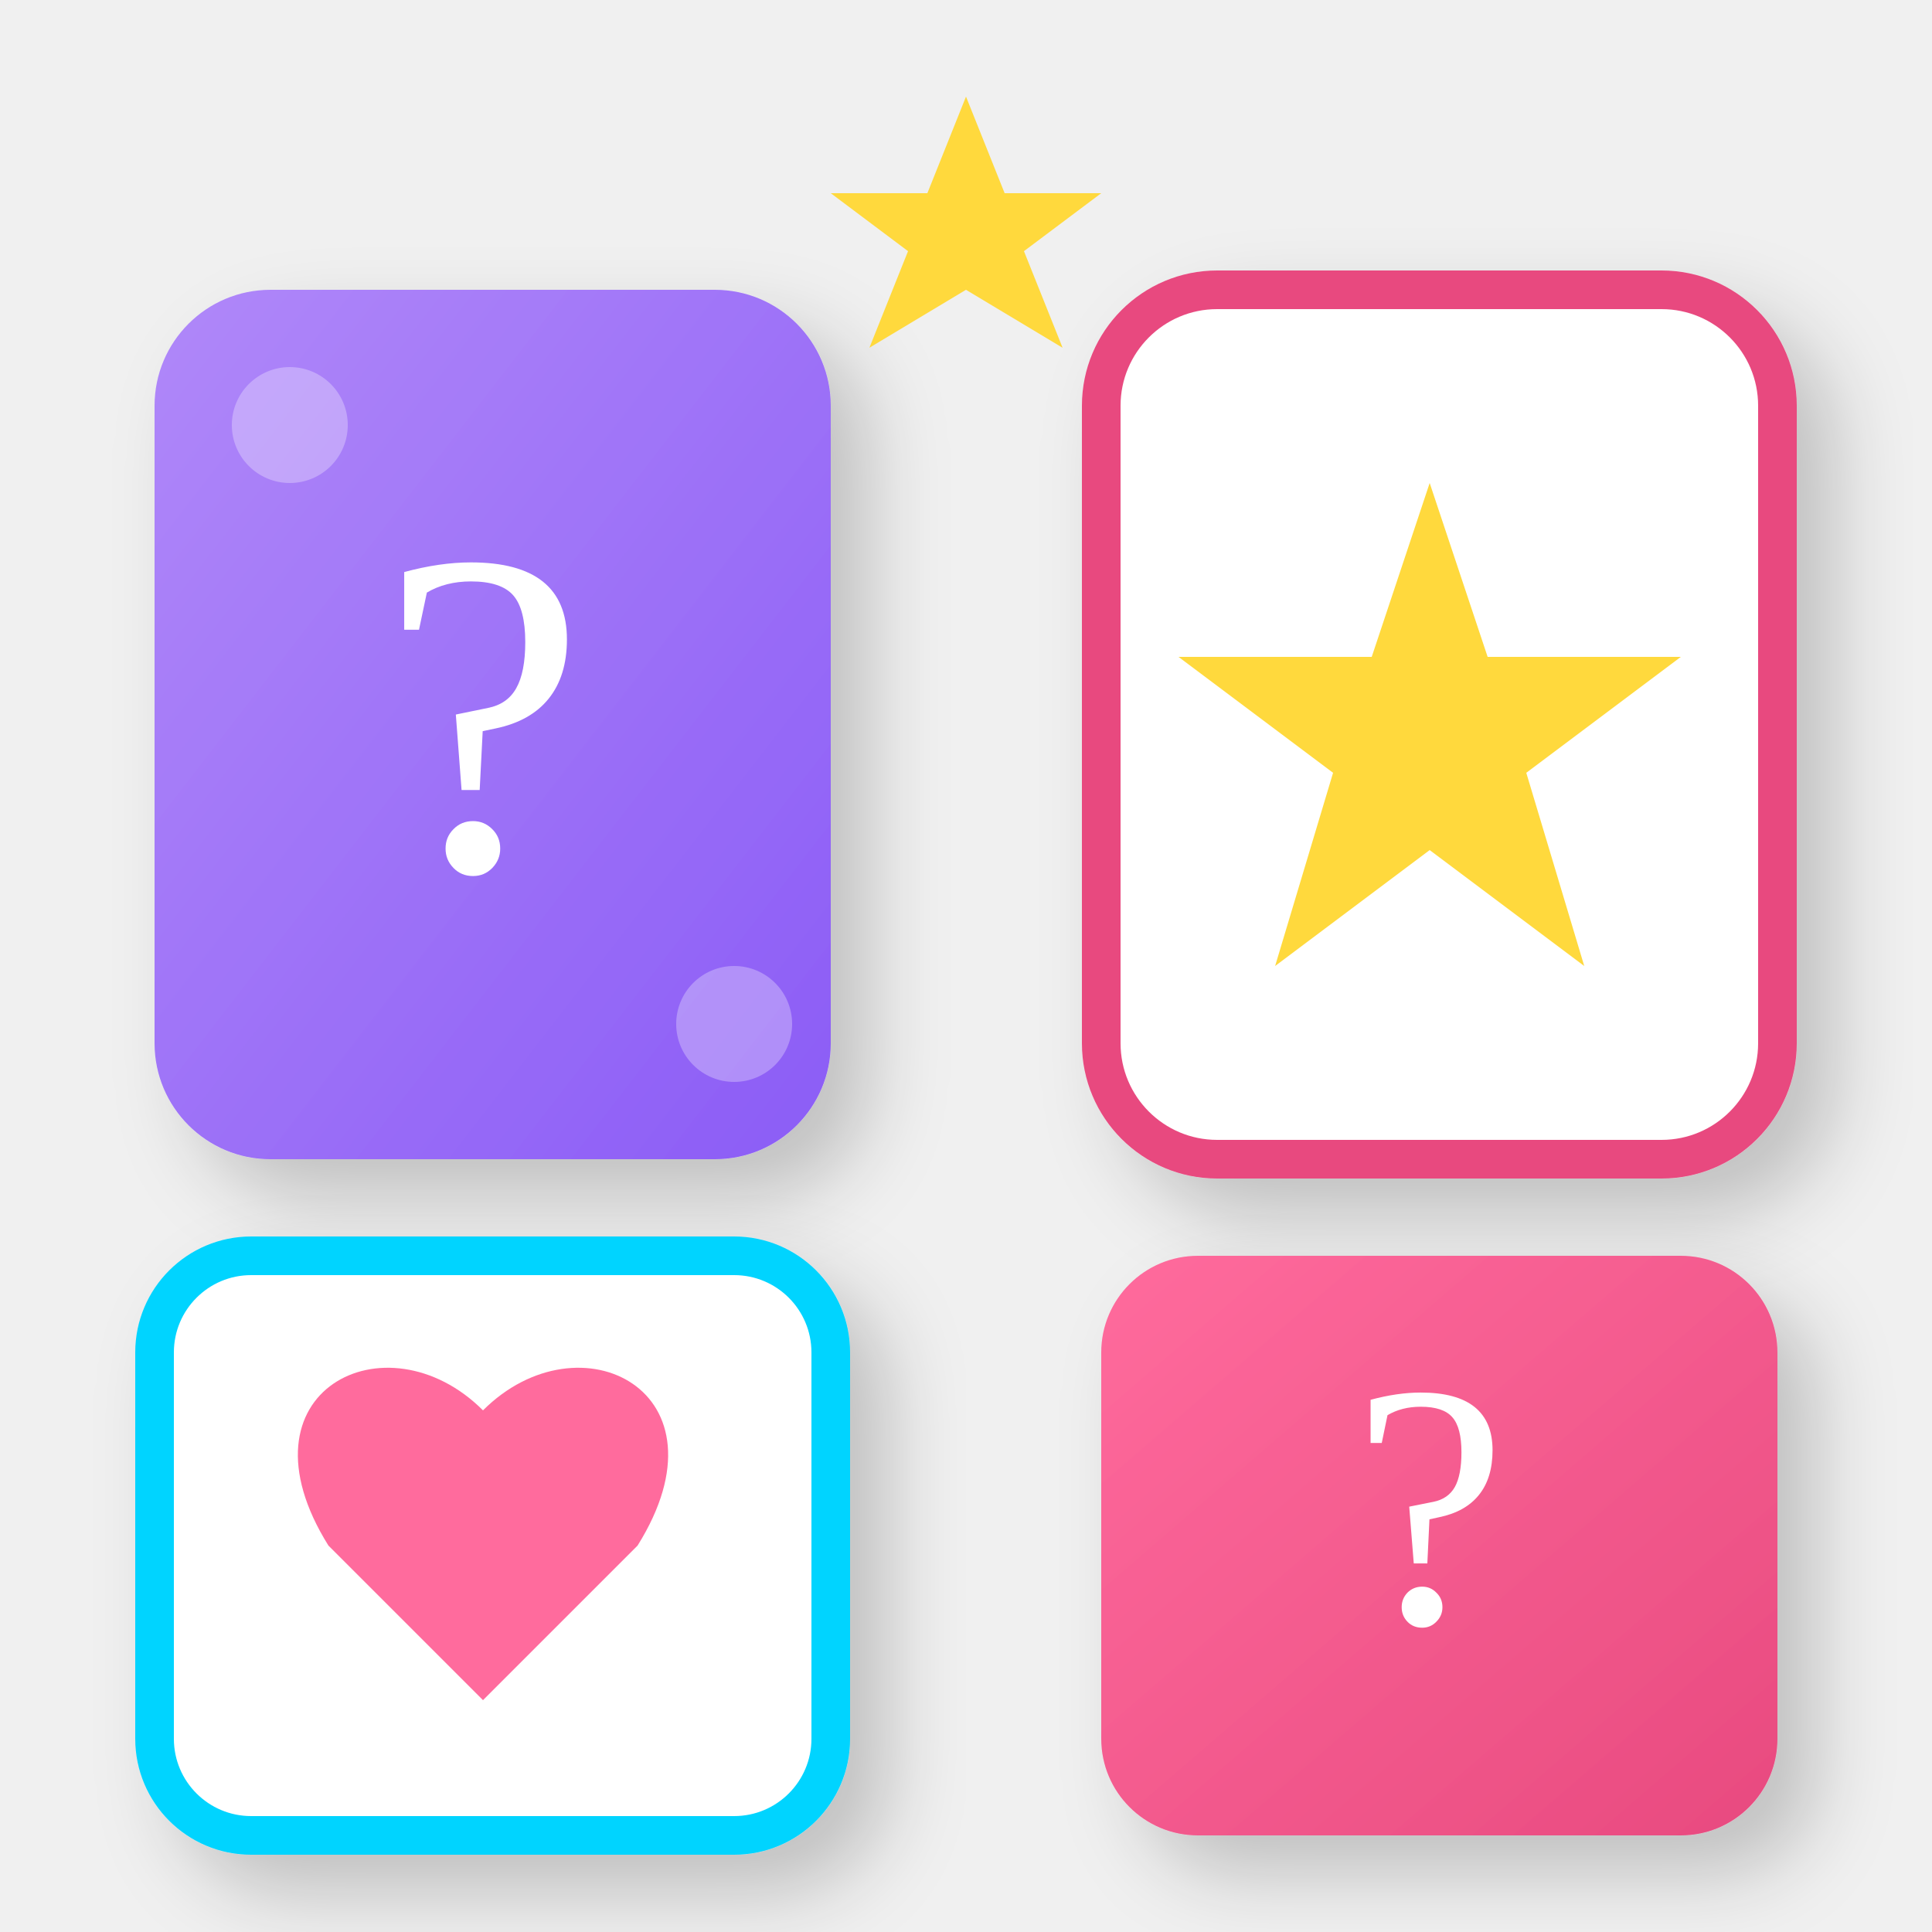
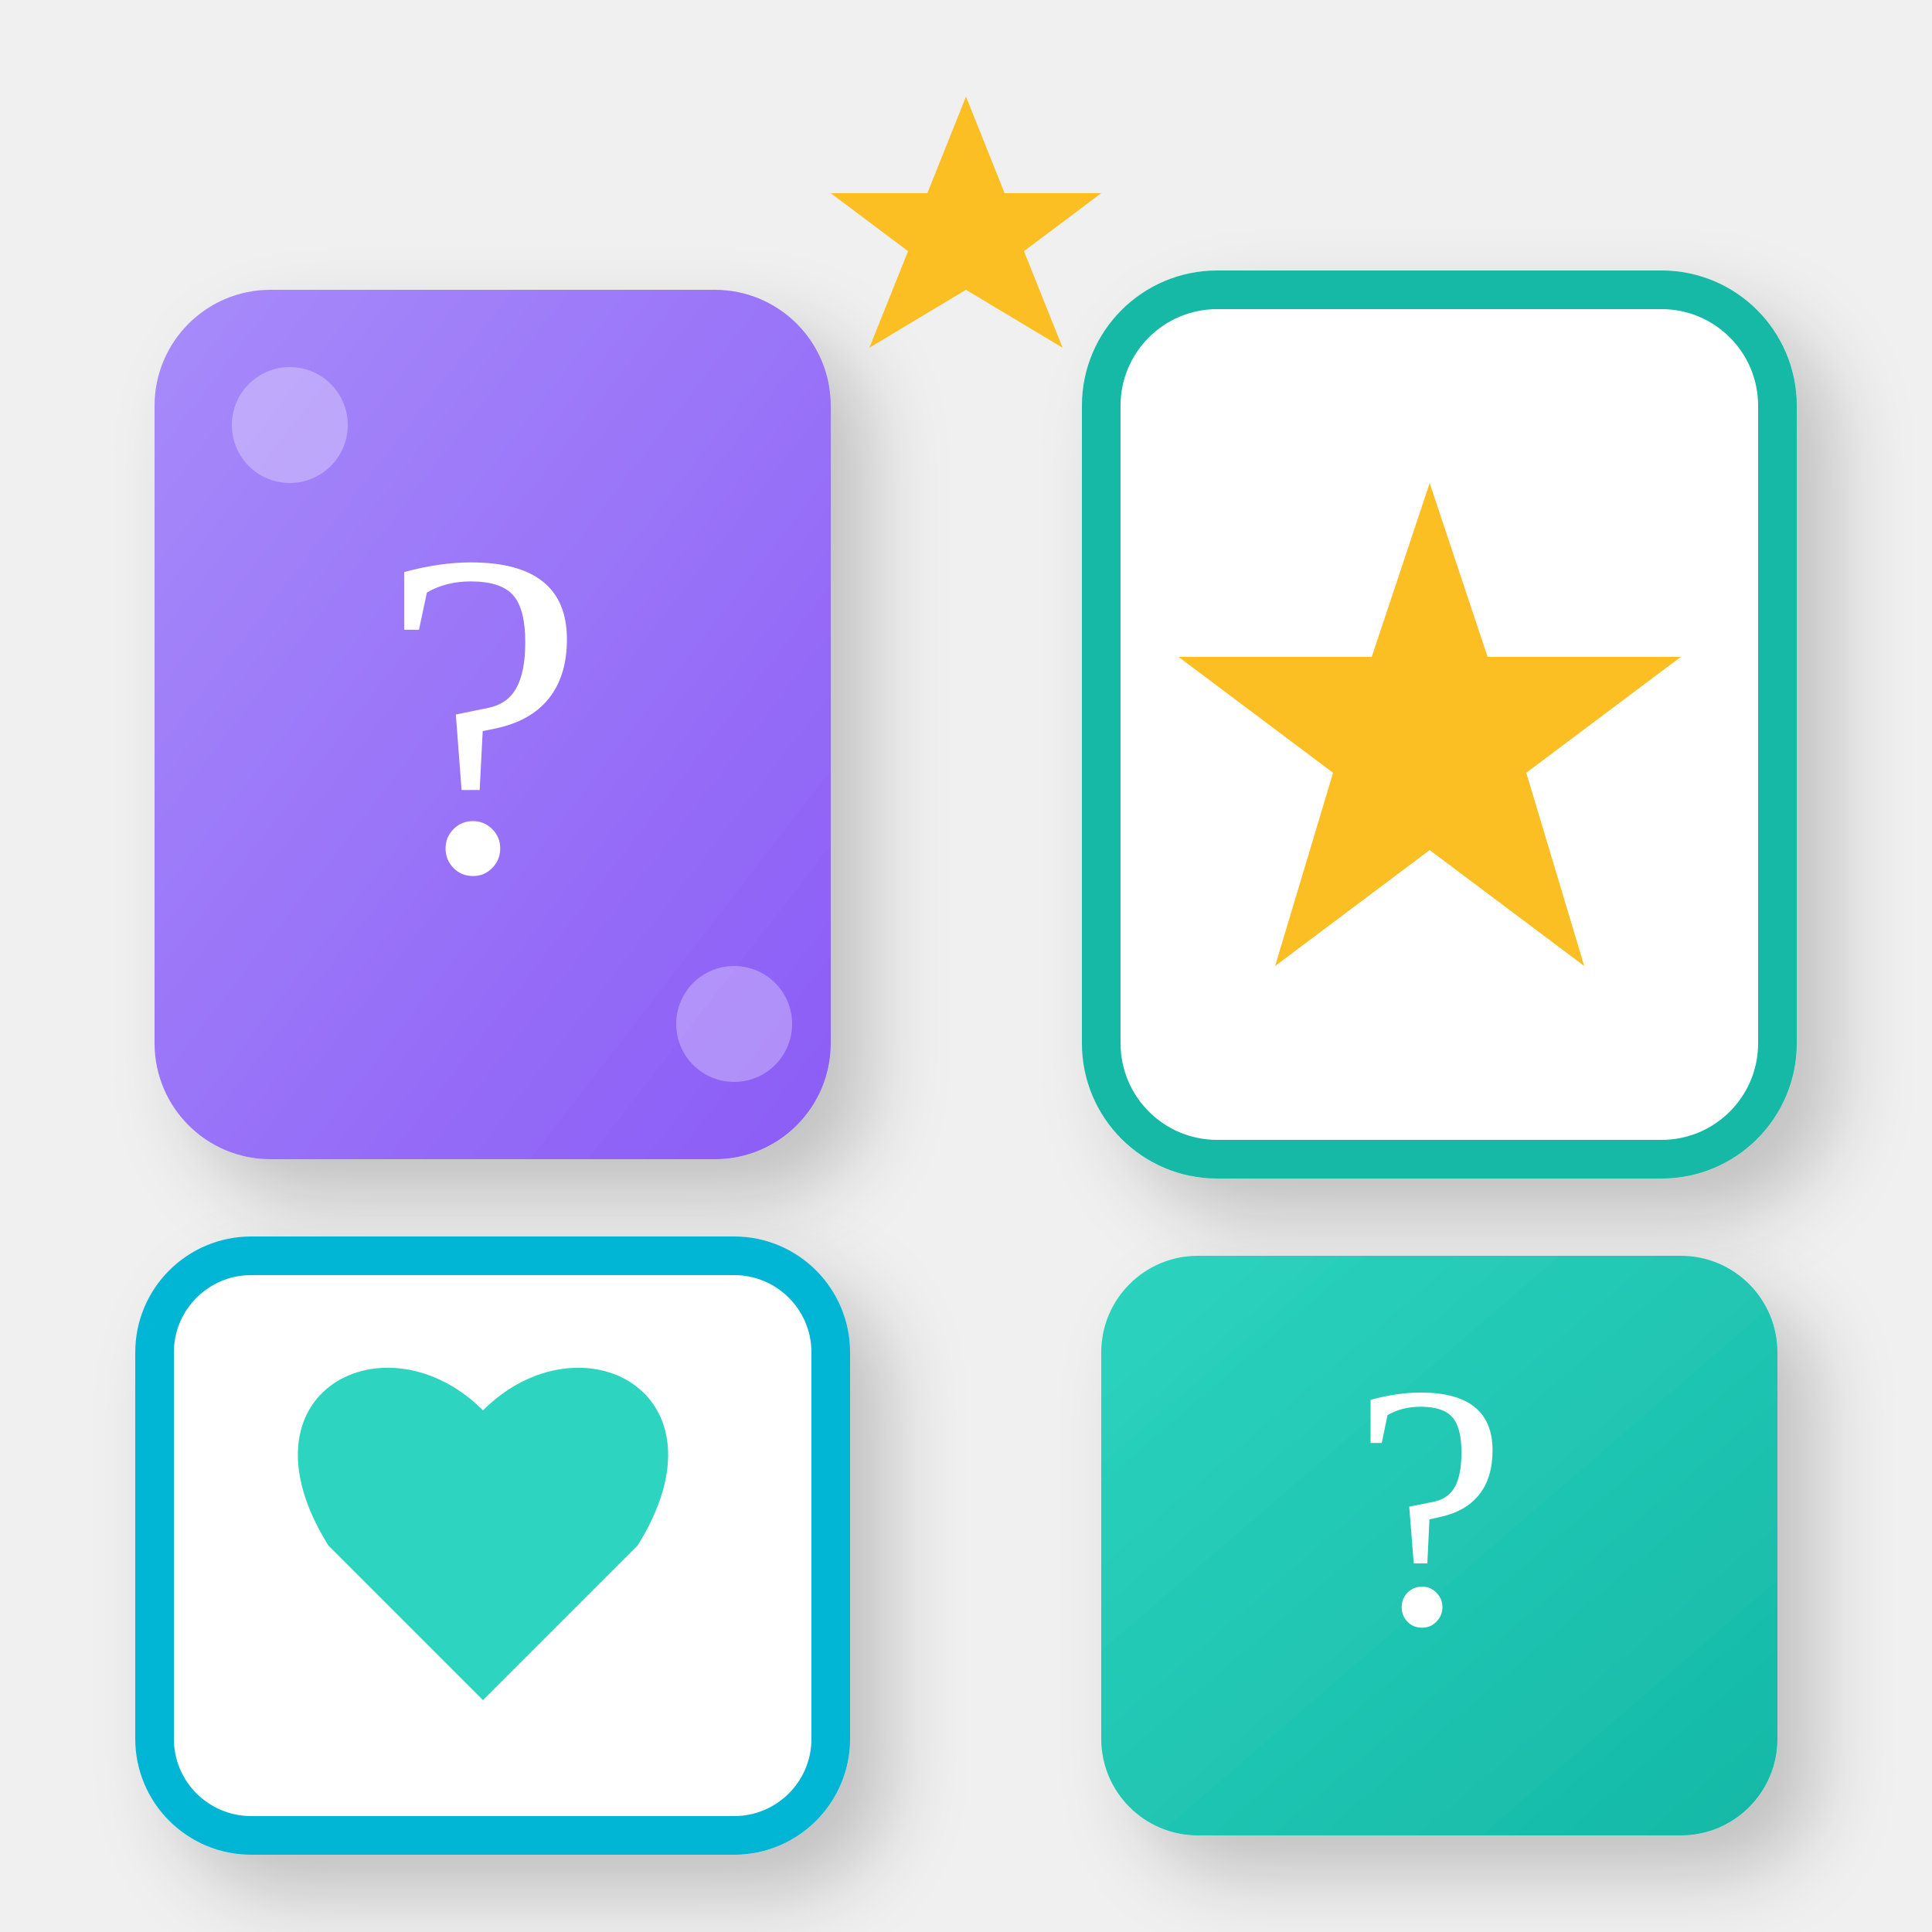
<svg xmlns="http://www.w3.org/2000/svg" viewBox="0 0 100 100">
  <defs>
    <linearGradient id="card1" x1="0%" y1="0%" x2="100%" y2="100%">
-       <stop offset="0%" style="stop-color:#B088F9" />
+       <stop offset="0%" style="stop-color:#A78BFA" />
      <stop offset="100%" style="stop-color:#8B5CF6" />
    </linearGradient>
    <linearGradient id="card2" x1="0%" y1="0%" x2="100%" y2="100%">
-       <stop offset="0%" style="stop-color:#FF6B9D" />
-       <stop offset="100%" style="stop-color:#E84A7F" />
+       <stop offset="0%" style="stop-color:#2DD4BF" />
+       <stop offset="100%" style="stop-color:#14B8A6" />
    </linearGradient>
    <filter id="cardShadow" x="-20%" y="-20%" width="140%" height="140%">
      <feDropShadow dx="2" dy="2" stdDeviation="2" flood-opacity="0.2" />
    </filter>
  </defs>
  <rect x="8" y="15" width="35" height="45" rx="6" fill="url(#card1)" filter="url(#cardShadow)" />
  <text x="25" y="45" text-anchor="middle" fill="white" font-size="24">?</text>
  <circle cx="15" cy="22" r="3" fill="rgba(255,255,255,0.3)" />
  <circle cx="38" cy="53" r="3" fill="rgba(255,255,255,0.3)" />
-   <rect x="57" y="15" width="35" height="45" rx="6" fill="white" stroke="#E84A7F" stroke-width="2" filter="url(#cardShadow)" />
-   <polygon points="74,25 77,34 87,34 79,40 82,50 74,44 66,50 69,40 61,34 71,34" fill="#FFD93D" />
-   <rect x="8" y="65" width="35" height="30" rx="5" fill="white" stroke="#00D4FF" stroke-width="2" filter="url(#cardShadow)" />
-   <path d="M25 73 C20 68, 12 72, 17 80 L25 88 L33 80 C38 72, 30 68, 25 73" fill="#FF6B9D" />
+   <rect x="57" y="15" width="35" height="45" rx="6" fill="white" stroke="#14B8A6" stroke-width="2" filter="url(#cardShadow)" />
+   <polygon points="74,25 77,34 87,34 79,40 82,50 74,44 66,50 69,40 61,34 71,34" fill="#FBBF24" />
+   <rect x="8" y="65" width="35" height="30" rx="5" fill="white" stroke="#06B6D4" stroke-width="2" filter="url(#cardShadow)" />
+   <path d="M25 73 C20 68, 12 72, 17 80 L25 88 L33 80 C38 72, 30 68, 25 73" fill="#2DD4BF" />
  <rect x="57" y="65" width="35" height="30" rx="5" fill="url(#card2)" filter="url(#cardShadow)" />
  <text x="74" y="84" text-anchor="middle" fill="white" font-size="18">?</text>
-   <polygon points="50,5 52,10 57,10 53,13 55,18 50,15 45,18 47,13 43,10 48,10" fill="#FFD93D" />
+   <polygon points="50,5 52,10 57,10 53,13 55,18 50,15 45,18 47,13 43,10 48,10" fill="#FBBF24" />
</svg>
